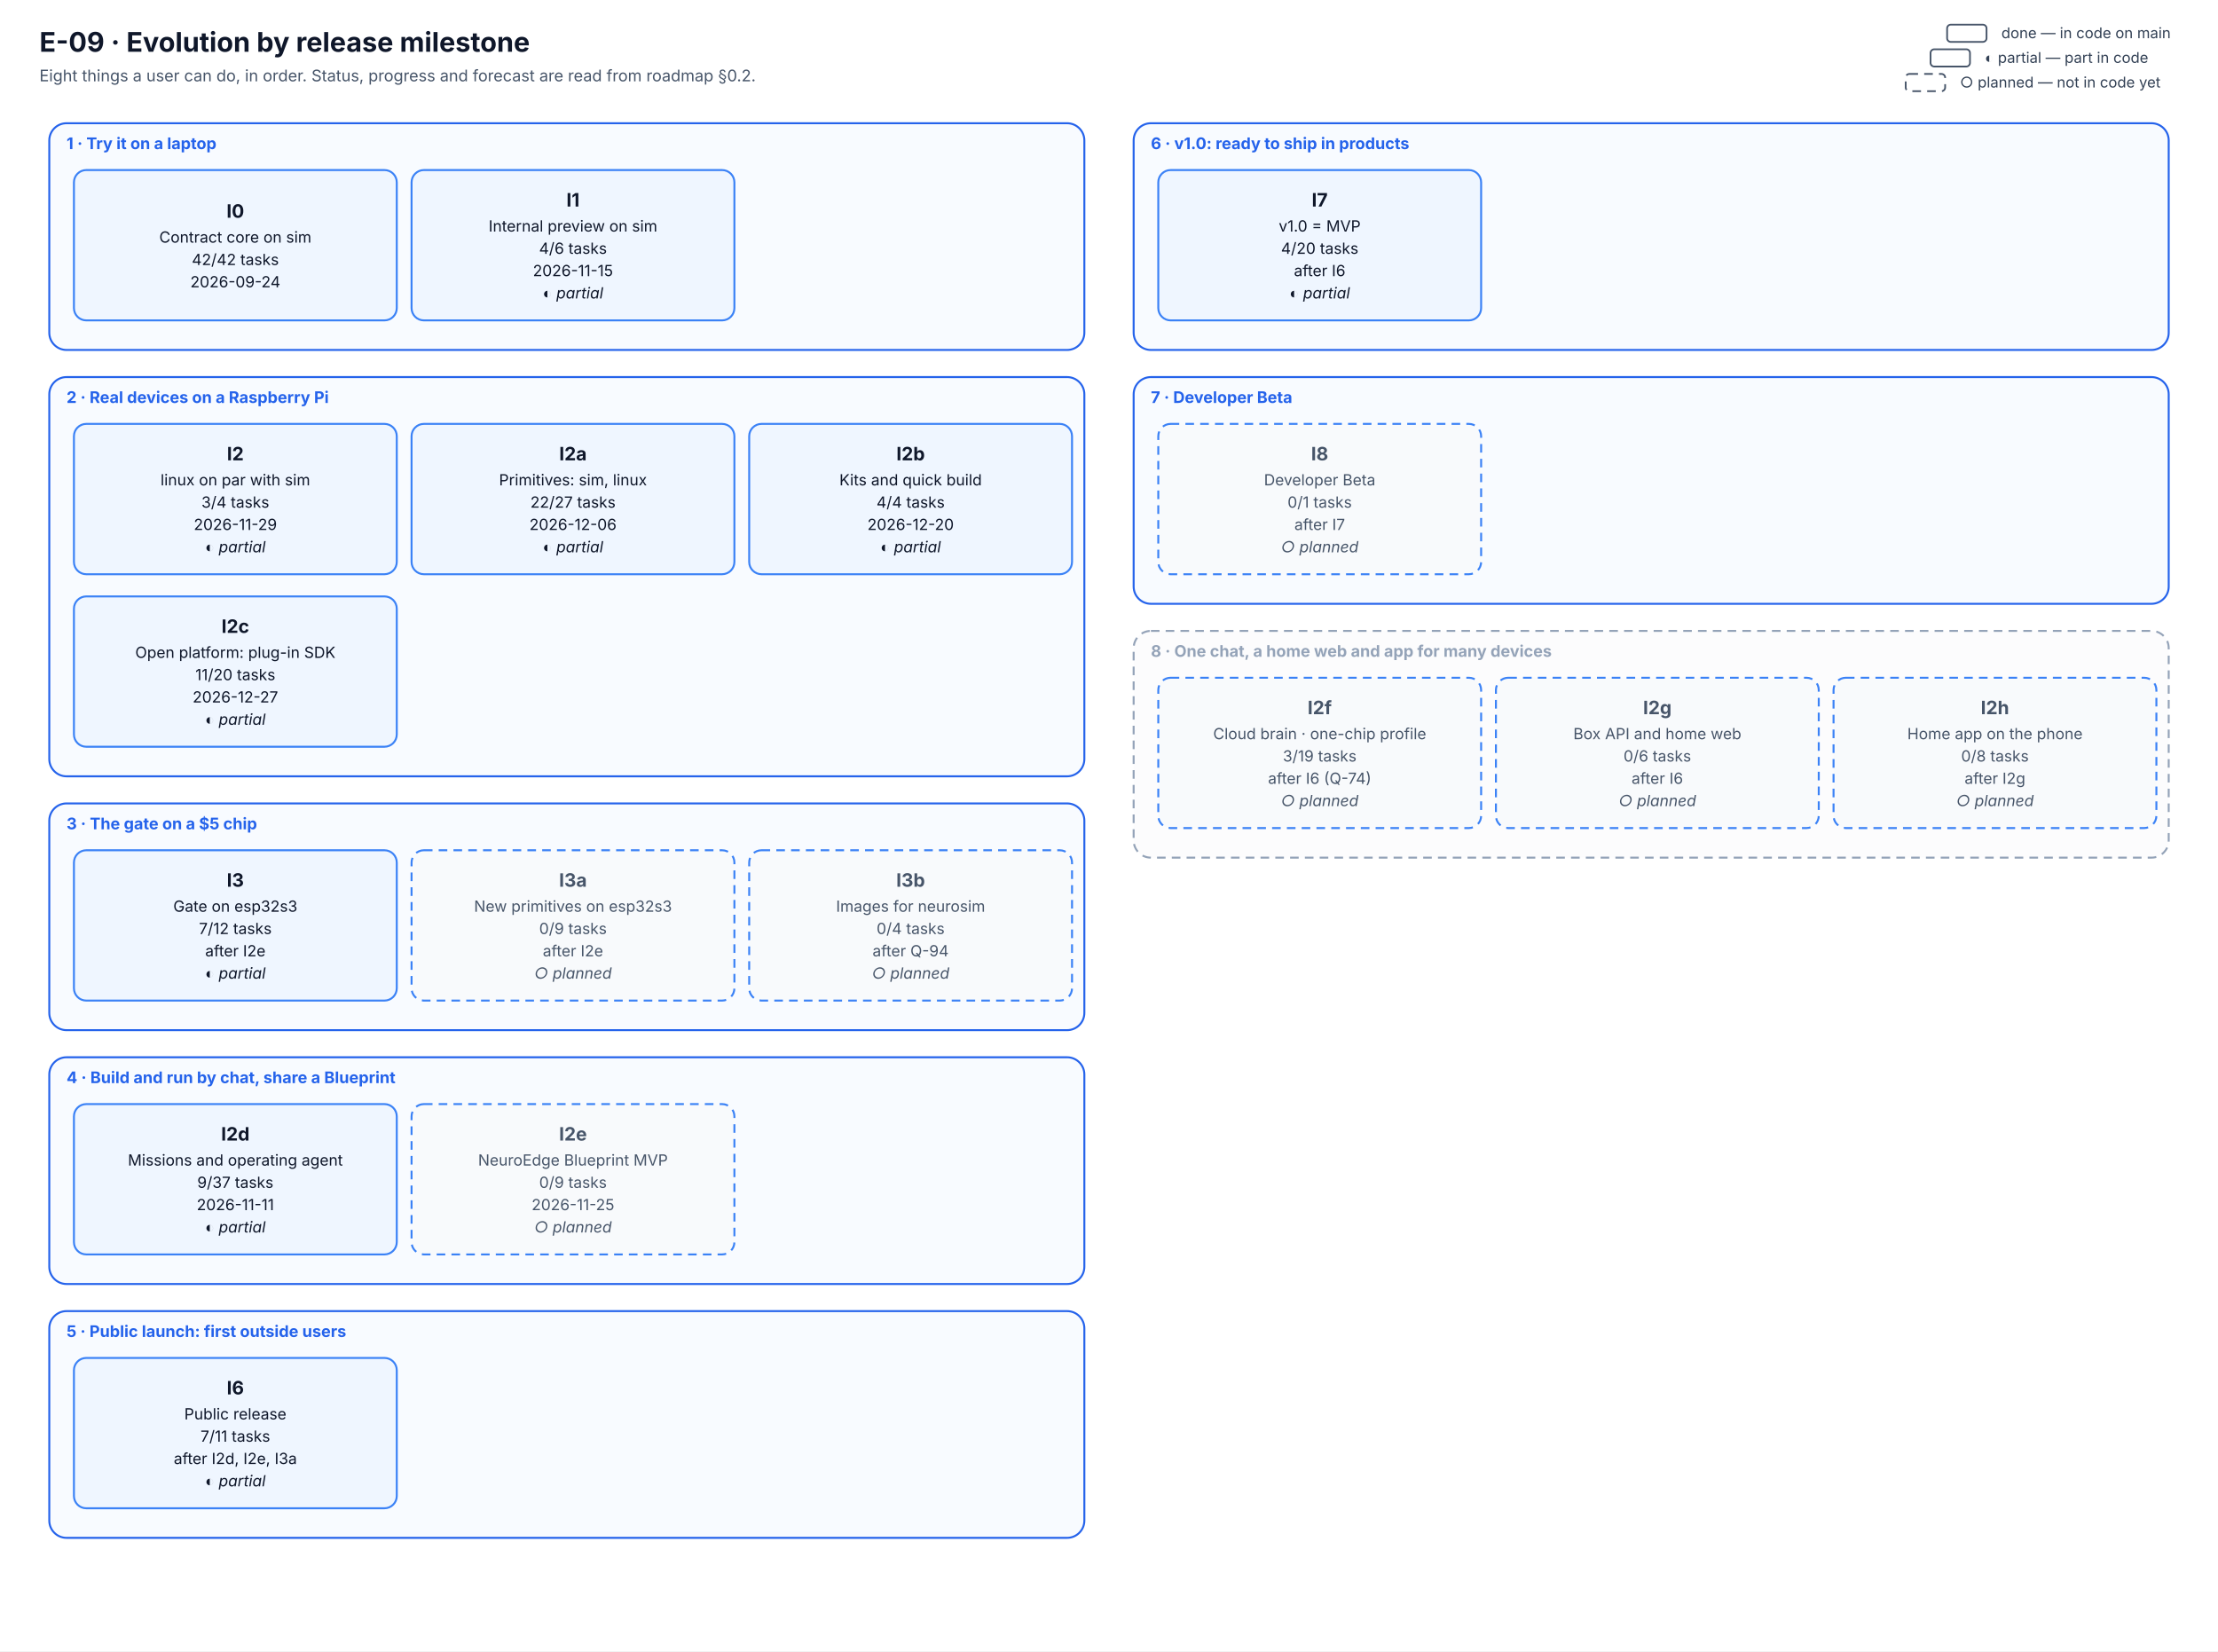
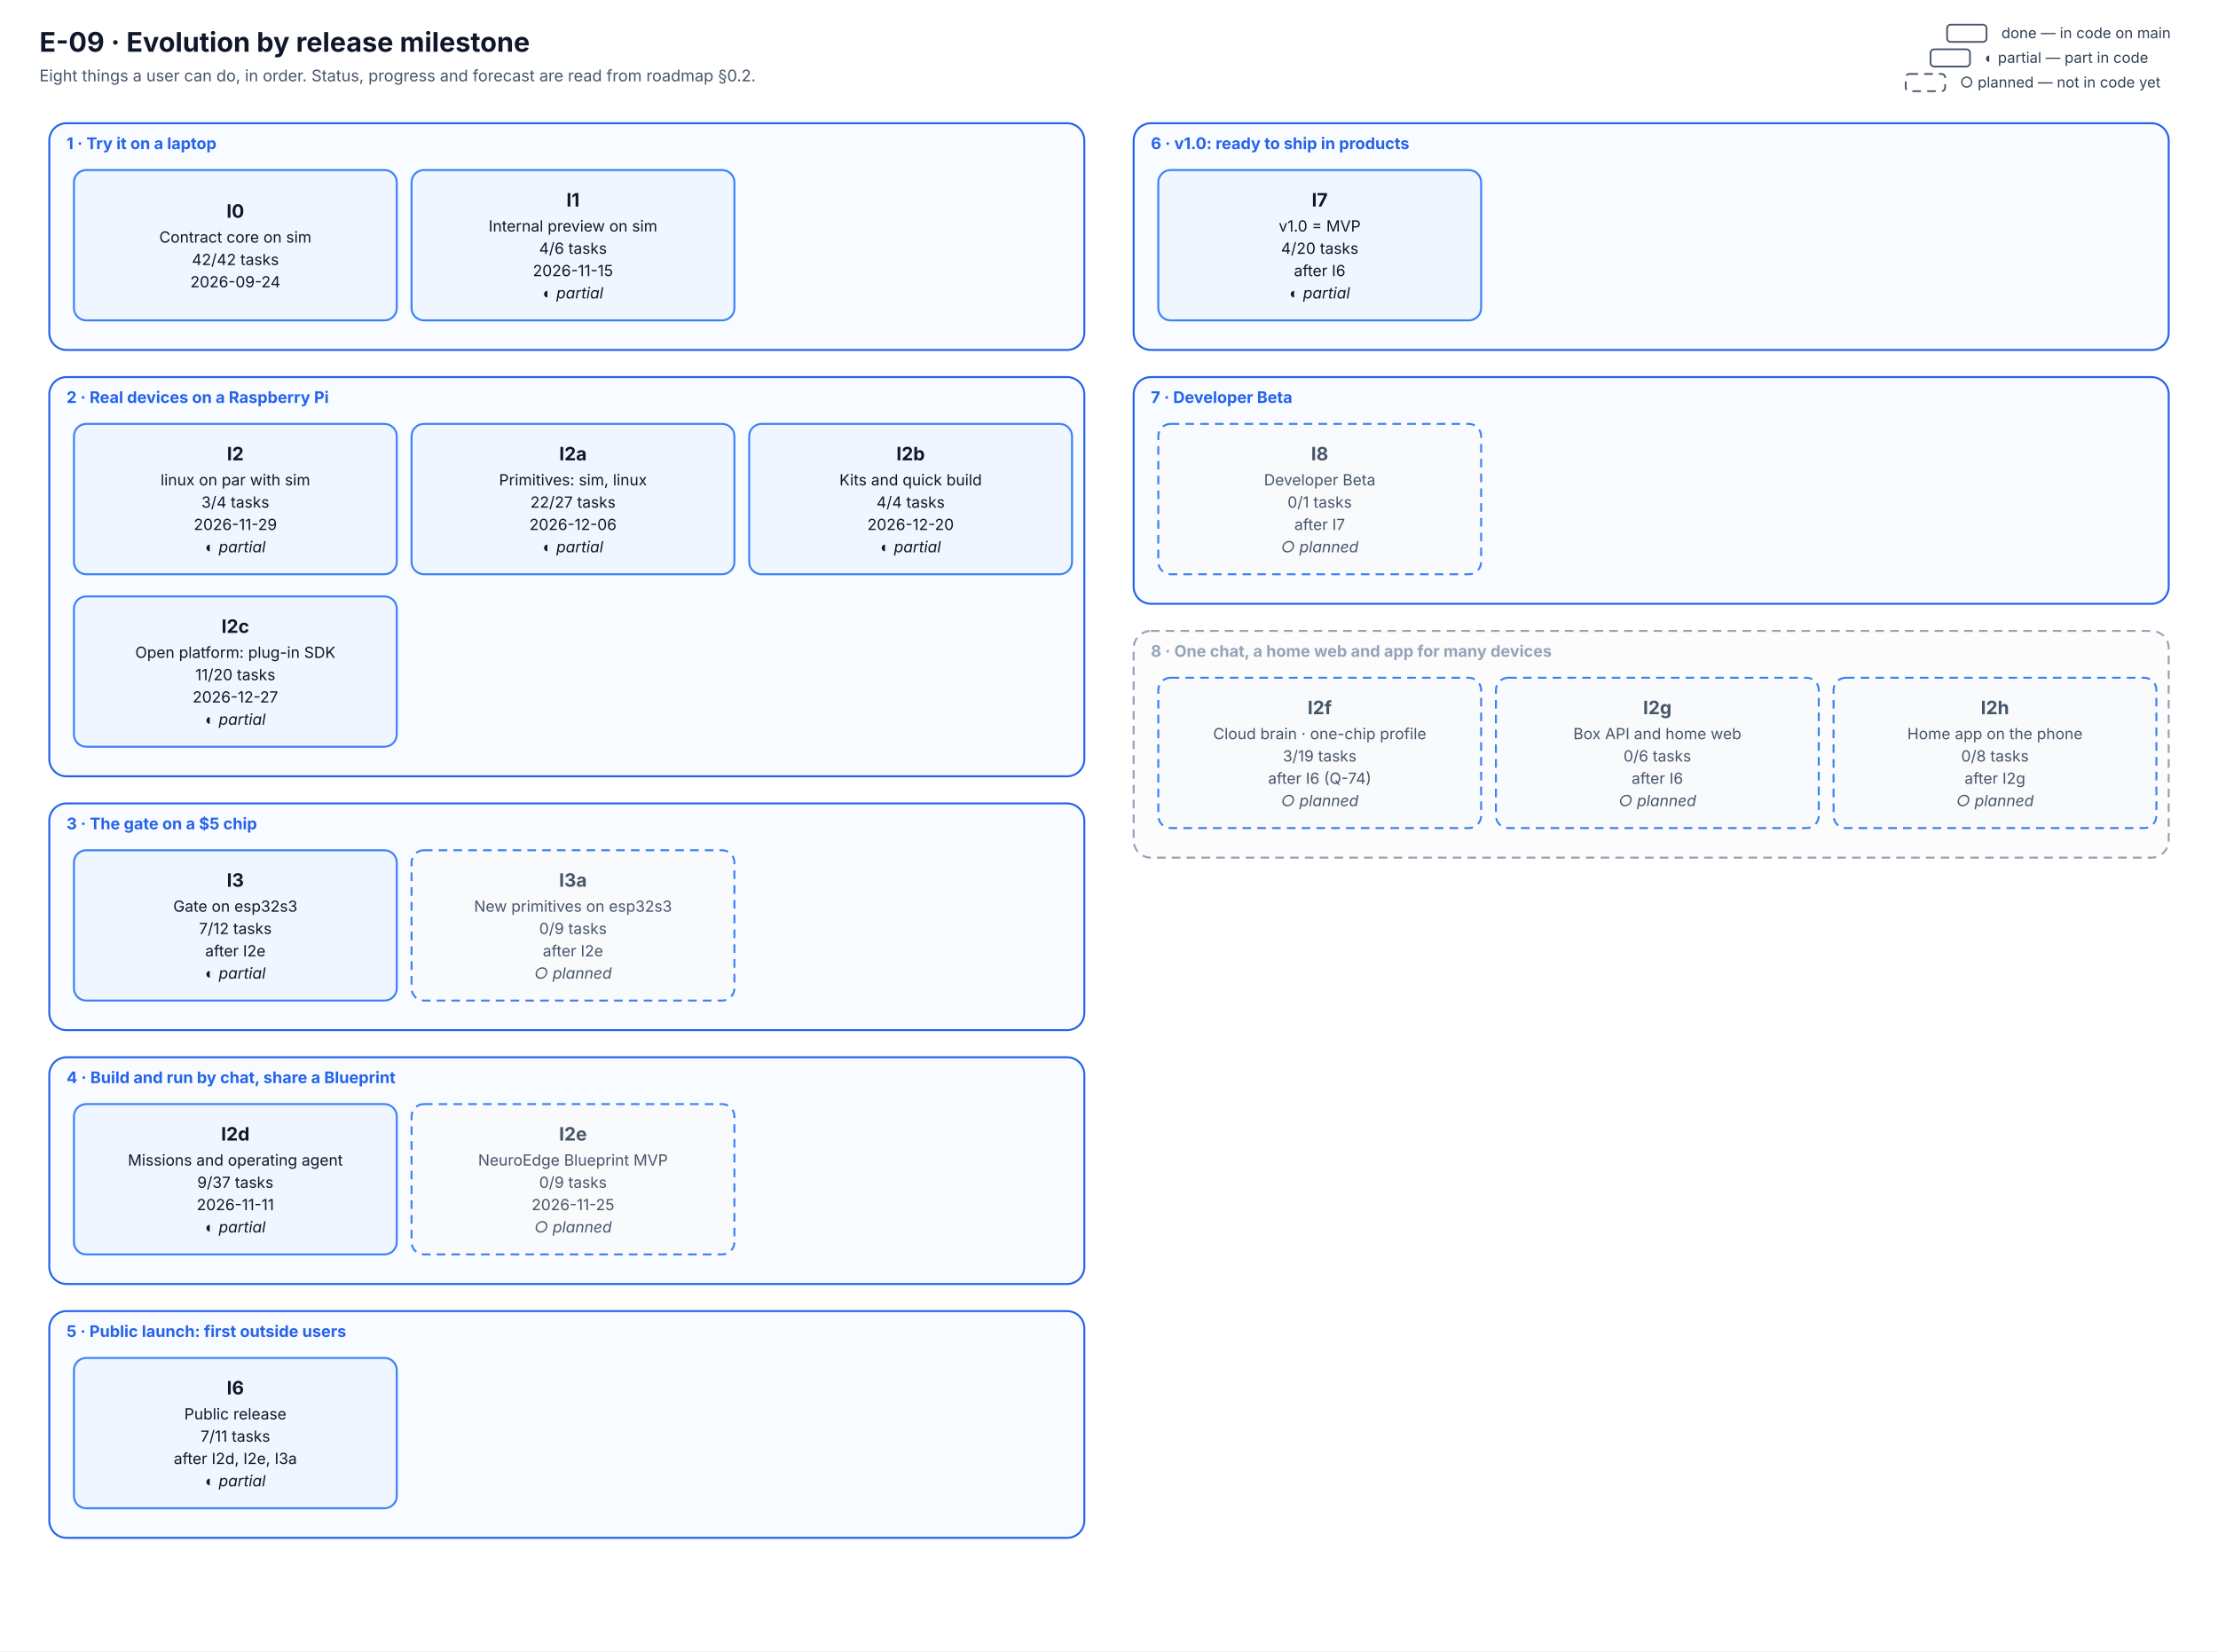
<svg xmlns="http://www.w3.org/2000/svg" viewBox="0 0 1800 1340" width="1800" height="1340" font-family="Inter, 'Segoe UI', system-ui, -apple-system, Roboto, Helvetica, Arial, sans-serif" role="img" aria-labelledby="E-09-evolution-title E-09-evolution-desc">
  <defs>
    <marker id="arr" viewBox="0 0 10 10" refX="9" refY="5" markerWidth="7" markerHeight="7" orient="auto-start-reverse">
      <path d="M0,0 L10,5 L0,10 z" fill="#334155" />
    </marker>
  </defs>
  <rect width="1800" height="1340" fill="#ffffff" />
  <text x="32.0" y="42.0" font-size="22" fill="#0f172a" text-anchor="start" font-weight="700">E-09 · Evolution by release milestone</text>
  <text x="32.0" y="66.0" font-size="13" fill="#475569" text-anchor="start">Eight things a user can do, in order. Status, progress and forecast are read from roadmap §0.2.</text>
  <rect x="40" y="100" width="840" height="184" rx="14" fill="#f8fbff" stroke="#2563eb" stroke-width="1.6" />
  <text x="54.0" y="121.0" font-size="13" fill="#2563eb" text-anchor="start" font-weight="700">1 · Try it on a laptop</text>
  <rect x="40" y="306" width="840" height="324" rx="14" fill="#f8fbff" stroke="#2563eb" stroke-width="1.6" />
  <text x="54.0" y="327.0" font-size="13" fill="#2563eb" text-anchor="start" font-weight="700">2 · Real devices on a Raspberry Pi</text>
  <rect x="40" y="652" width="840" height="184" rx="14" fill="#f8fbff" stroke="#2563eb" stroke-width="1.6" />
  <text x="54.0" y="673.0" font-size="13" fill="#2563eb" text-anchor="start" font-weight="700">3 · The gate on a $5 chip</text>
  <rect x="40" y="858" width="840" height="184" rx="14" fill="#f8fbff" stroke="#2563eb" stroke-width="1.6" />
  <text x="54.0" y="879.0" font-size="13" fill="#2563eb" text-anchor="start" font-weight="700">4 · Build and run by chat, share a Blueprint</text>
  <rect x="40" y="1064" width="840" height="184" rx="14" fill="#f8fbff" stroke="#2563eb" stroke-width="1.6" />
  <text x="54.0" y="1085.0" font-size="13" fill="#2563eb" text-anchor="start" font-weight="700">5 · Public launch: first outside users</text>
  <rect x="920" y="100" width="840" height="184" rx="14" fill="#f8fbff" stroke="#2563eb" stroke-width="1.6" />
  <text x="934.0" y="121.0" font-size="13" fill="#2563eb" text-anchor="start" font-weight="700">6 · v1.0: ready to ship in products</text>
  <rect x="920" y="306" width="840" height="184" rx="14" fill="#f8fbff" stroke="#2563eb" stroke-width="1.6" />
  <text x="934.0" y="327.0" font-size="13" fill="#2563eb" text-anchor="start" font-weight="700">7 · Developer Beta</text>
  <rect x="920" y="512" width="840" height="184" rx="14" fill="#fcfcfd" stroke="#94a3b8" stroke-width="1.6" stroke-dasharray="7 5" />
  <text x="934.0" y="533.0" font-size="13" fill="#94a3b8" text-anchor="start" font-weight="700">8 · One chat, a home web and app for many devices</text>
  <rect x="60" y="138" width="262" height="122" rx="10" fill="#eff6ff" stroke="#3b82f6" stroke-width="1.6" />
  <text x="191.0" y="176.7" font-size="15" fill="#0f172a" text-anchor="middle" font-weight="700">I0</text>
  <text x="191.0" y="196.9" font-size="12.5" fill="#0f172a" text-anchor="middle">Contract core on sim</text>
  <text x="191.0" y="215.1" font-size="12.5" fill="#0f172a" text-anchor="middle">42/42 tasks</text>
  <text x="191.0" y="233.2" font-size="12.5" fill="#0f172a" text-anchor="middle">2026-09-24</text>
  <rect x="334" y="138" width="262" height="122" rx="10" fill="#eff6ff" stroke="#3b82f6" stroke-width="1.6" />
  <text x="465.0" y="167.6" font-size="15" fill="#0f172a" text-anchor="middle" font-weight="700">I1</text>
  <text x="465.0" y="187.9" font-size="12.5" fill="#0f172a" text-anchor="middle">Internal preview on sim</text>
  <text x="465.0" y="206.0" font-size="12.5" fill="#0f172a" text-anchor="middle">4/6 tasks</text>
  <text x="465.0" y="224.1" font-size="12.5" fill="#0f172a" text-anchor="middle">2026-11-15</text>
  <text x="465.0" y="242.2" font-size="12.5" fill="#0f172a" text-anchor="middle" font-style="italic">◐ partial</text>
  <rect x="60" y="344" width="262" height="122" rx="10" fill="#eff6ff" stroke="#3b82f6" stroke-width="1.6" />
  <text x="191.0" y="373.6" font-size="15" fill="#0f172a" text-anchor="middle" font-weight="700">I2</text>
  <text x="191.0" y="393.9" font-size="12.5" fill="#0f172a" text-anchor="middle">linux on par with sim</text>
  <text x="191.0" y="412.0" font-size="12.5" fill="#0f172a" text-anchor="middle">3/4 tasks</text>
  <text x="191.0" y="430.1" font-size="12.5" fill="#0f172a" text-anchor="middle">2026-11-29</text>
  <text x="191.0" y="448.2" font-size="12.5" fill="#0f172a" text-anchor="middle" font-style="italic">◐ partial</text>
  <rect x="334" y="344" width="262" height="122" rx="10" fill="#eff6ff" stroke="#3b82f6" stroke-width="1.6" />
  <text x="465.0" y="373.6" font-size="15" fill="#0f172a" text-anchor="middle" font-weight="700">I2a</text>
  <text x="465.0" y="393.9" font-size="12.5" fill="#0f172a" text-anchor="middle">Primitives: sim, linux</text>
  <text x="465.0" y="412.0" font-size="12.5" fill="#0f172a" text-anchor="middle">22/27 tasks</text>
  <text x="465.0" y="430.1" font-size="12.5" fill="#0f172a" text-anchor="middle">2026-12-06</text>
  <text x="465.0" y="448.2" font-size="12.5" fill="#0f172a" text-anchor="middle" font-style="italic">◐ partial</text>
  <rect x="608" y="344" width="262" height="122" rx="10" fill="#eff6ff" stroke="#3b82f6" stroke-width="1.6" />
  <text x="739.0" y="373.6" font-size="15" fill="#0f172a" text-anchor="middle" font-weight="700">I2b</text>
  <text x="739.0" y="393.9" font-size="12.5" fill="#0f172a" text-anchor="middle">Kits and quick build</text>
  <text x="739.0" y="412.0" font-size="12.5" fill="#0f172a" text-anchor="middle">4/4 tasks</text>
  <text x="739.0" y="430.1" font-size="12.5" fill="#0f172a" text-anchor="middle">2026-12-20</text>
  <text x="739.0" y="448.2" font-size="12.5" fill="#0f172a" text-anchor="middle" font-style="italic">◐ partial</text>
  <rect x="60" y="484" width="262" height="122" rx="10" fill="#eff6ff" stroke="#3b82f6" stroke-width="1.6" />
  <text x="191.0" y="513.6" font-size="15" fill="#0f172a" text-anchor="middle" font-weight="700">I2c</text>
  <text x="191.0" y="533.9" font-size="12.5" fill="#0f172a" text-anchor="middle">Open platform: plug-in SDK</text>
  <text x="191.0" y="552.0" font-size="12.5" fill="#0f172a" text-anchor="middle">11/20 tasks</text>
  <text x="191.0" y="570.1" font-size="12.5" fill="#0f172a" text-anchor="middle">2026-12-27</text>
  <text x="191.0" y="588.2" font-size="12.5" fill="#0f172a" text-anchor="middle" font-style="italic">◐ partial</text>
  <rect x="60" y="690" width="262" height="122" rx="10" fill="#eff6ff" stroke="#3b82f6" stroke-width="1.6" />
  <text x="191.0" y="719.6" font-size="15" fill="#0f172a" text-anchor="middle" font-weight="700">I3</text>
  <text x="191.0" y="739.9" font-size="12.5" fill="#0f172a" text-anchor="middle">Gate on esp32s3</text>
  <text x="191.0" y="758.0" font-size="12.5" fill="#0f172a" text-anchor="middle">7/12 tasks</text>
  <text x="191.0" y="776.1" font-size="12.5" fill="#0f172a" text-anchor="middle">after I2e</text>
  <text x="191.0" y="794.2" font-size="12.5" fill="#0f172a" text-anchor="middle" font-style="italic">◐ partial</text>
  <rect x="334" y="690" width="262" height="122" rx="10" fill="#f8fafc" stroke="#3b82f6" stroke-width="1.6" stroke-dasharray="7 5" />
  <text x="465.0" y="719.6" font-size="15" fill="#475569" text-anchor="middle" font-weight="700">I3a</text>
  <text x="465.0" y="739.9" font-size="12.5" fill="#475569" text-anchor="middle">New primitives on esp32s3</text>
  <text x="465.0" y="758.0" font-size="12.5" fill="#475569" text-anchor="middle">0/9 tasks</text>
  <text x="465.0" y="776.1" font-size="12.5" fill="#475569" text-anchor="middle">after I2e</text>
  <text x="465.0" y="794.2" font-size="12.5" fill="#475569" text-anchor="middle" font-style="italic">○ planned</text>
-   <rect x="608" y="690" width="262" height="122" rx="10" fill="#f8fafc" stroke="#3b82f6" stroke-width="1.6" stroke-dasharray="7 5" />
-   <text x="739.0" y="719.6" font-size="15" fill="#475569" text-anchor="middle" font-weight="700">I3b</text>
-   <text x="739.0" y="739.9" font-size="12.5" fill="#475569" text-anchor="middle">Images for neurosim</text>
-   <text x="739.0" y="758.0" font-size="12.5" fill="#475569" text-anchor="middle">0/4 tasks</text>
-   <text x="739.0" y="776.1" font-size="12.5" fill="#475569" text-anchor="middle">after Q-94</text>
-   <text x="739.0" y="794.2" font-size="12.5" fill="#475569" text-anchor="middle" font-style="italic">○ planned</text>
  <rect x="60" y="896" width="262" height="122" rx="10" fill="#eff6ff" stroke="#3b82f6" stroke-width="1.6" />
  <text x="191.0" y="925.6" font-size="15" fill="#0f172a" text-anchor="middle" font-weight="700">I2d</text>
  <text x="191.0" y="945.9" font-size="12.5" fill="#0f172a" text-anchor="middle">Missions and operating agent</text>
  <text x="191.0" y="964.0" font-size="12.5" fill="#0f172a" text-anchor="middle">9/37 tasks</text>
  <text x="191.0" y="982.1" font-size="12.5" fill="#0f172a" text-anchor="middle">2026-11-11</text>
  <text x="191.0" y="1000.2" font-size="12.5" fill="#0f172a" text-anchor="middle" font-style="italic">◐ partial</text>
  <rect x="334" y="896" width="262" height="122" rx="10" fill="#f8fafc" stroke="#3b82f6" stroke-width="1.6" stroke-dasharray="7 5" />
  <text x="465.0" y="925.6" font-size="15" fill="#475569" text-anchor="middle" font-weight="700">I2e</text>
  <text x="465.0" y="945.9" font-size="12.5" fill="#475569" text-anchor="middle">NeuroEdge Blueprint MVP</text>
  <text x="465.0" y="964.0" font-size="12.5" fill="#475569" text-anchor="middle">0/9 tasks</text>
  <text x="465.0" y="982.1" font-size="12.5" fill="#475569" text-anchor="middle">2026-11-25</text>
  <text x="465.0" y="1000.2" font-size="12.5" fill="#475569" text-anchor="middle" font-style="italic">○ planned</text>
  <rect x="60" y="1102" width="262" height="122" rx="10" fill="#eff6ff" stroke="#3b82f6" stroke-width="1.6" />
  <text x="191.0" y="1131.6" font-size="15" fill="#0f172a" text-anchor="middle" font-weight="700">I6</text>
  <text x="191.0" y="1151.9" font-size="12.5" fill="#0f172a" text-anchor="middle">Public release</text>
  <text x="191.0" y="1170.0" font-size="12.5" fill="#0f172a" text-anchor="middle">7/11 tasks</text>
  <text x="191.0" y="1188.1" font-size="12.5" fill="#0f172a" text-anchor="middle">after I2d, I2e, I3a</text>
  <text x="191.0" y="1206.2" font-size="12.5" fill="#0f172a" text-anchor="middle" font-style="italic">◐ partial</text>
  <rect x="940" y="138" width="262" height="122" rx="10" fill="#eff6ff" stroke="#3b82f6" stroke-width="1.6" />
  <text x="1071.0" y="167.6" font-size="15" fill="#0f172a" text-anchor="middle" font-weight="700">I7</text>
  <text x="1071.0" y="187.9" font-size="12.5" fill="#0f172a" text-anchor="middle">v1.0 = MVP</text>
  <text x="1071.0" y="206.0" font-size="12.5" fill="#0f172a" text-anchor="middle">4/20 tasks</text>
  <text x="1071.0" y="224.1" font-size="12.5" fill="#0f172a" text-anchor="middle">after I6</text>
  <text x="1071.0" y="242.2" font-size="12.5" fill="#0f172a" text-anchor="middle" font-style="italic">◐ partial</text>
  <rect x="940" y="344" width="262" height="122" rx="10" fill="#f8fafc" stroke="#3b82f6" stroke-width="1.6" stroke-dasharray="7 5" />
  <text x="1071.0" y="373.6" font-size="15" fill="#475569" text-anchor="middle" font-weight="700">I8</text>
  <text x="1071.0" y="393.9" font-size="12.5" fill="#475569" text-anchor="middle">Developer Beta</text>
  <text x="1071.0" y="412.0" font-size="12.5" fill="#475569" text-anchor="middle">0/1 tasks</text>
  <text x="1071.0" y="430.1" font-size="12.5" fill="#475569" text-anchor="middle">after I7</text>
  <text x="1071.0" y="448.2" font-size="12.5" fill="#475569" text-anchor="middle" font-style="italic">○ planned</text>
  <rect x="940" y="550" width="262" height="122" rx="10" fill="#f8fafc" stroke="#3b82f6" stroke-width="1.6" stroke-dasharray="7 5" />
  <text x="1071.0" y="579.6" font-size="15" fill="#475569" text-anchor="middle" font-weight="700">I2f</text>
  <text x="1071.0" y="599.9" font-size="12.5" fill="#475569" text-anchor="middle">Cloud brain · one-chip profile</text>
  <text x="1071.0" y="618.0" font-size="12.5" fill="#475569" text-anchor="middle">3/19 tasks</text>
  <text x="1071.0" y="636.1" font-size="12.5" fill="#475569" text-anchor="middle">after I6 (Q-74)</text>
  <text x="1071.0" y="654.2" font-size="12.5" fill="#475569" text-anchor="middle" font-style="italic">○ planned</text>
  <rect x="1214" y="550" width="262" height="122" rx="10" fill="#f8fafc" stroke="#3b82f6" stroke-width="1.6" stroke-dasharray="7 5" />
  <text x="1345.0" y="579.6" font-size="15" fill="#475569" text-anchor="middle" font-weight="700">I2g</text>
  <text x="1345.0" y="599.9" font-size="12.5" fill="#475569" text-anchor="middle">Box API and home web</text>
  <text x="1345.0" y="618.0" font-size="12.5" fill="#475569" text-anchor="middle">0/6 tasks</text>
  <text x="1345.0" y="636.1" font-size="12.5" fill="#475569" text-anchor="middle">after I6</text>
  <text x="1345.0" y="654.2" font-size="12.5" fill="#475569" text-anchor="middle" font-style="italic">○ planned</text>
  <rect x="1488" y="550" width="262" height="122" rx="10" fill="#f8fafc" stroke="#3b82f6" stroke-width="1.6" stroke-dasharray="7 5" />
  <text x="1619.0" y="579.6" font-size="15" fill="#475569" text-anchor="middle" font-weight="700">I2h</text>
  <text x="1619.0" y="599.9" font-size="12.5" fill="#475569" text-anchor="middle">Home app on the phone</text>
  <text x="1619.0" y="618.0" font-size="12.5" fill="#475569" text-anchor="middle">0/8 tasks</text>
  <text x="1619.0" y="636.1" font-size="12.5" fill="#475569" text-anchor="middle">after I2g</text>
  <text x="1619.0" y="654.2" font-size="12.5" fill="#475569" text-anchor="middle" font-style="italic">○ planned</text>
  <rect x="1546.56" y="60" width="32" height="14" rx="3" fill="#ffffff" stroke="#475569" stroke-width="1.4" stroke-dasharray="7 5" />
  <text x="1590.6" y="71.0" font-size="12" fill="#334155" text-anchor="start">○ planned — not in code yet</text>
  <rect x="1566.72" y="40" width="32" height="14" rx="3" fill="#ffffff" stroke="#475569" stroke-width="1.4" />
  <text x="1610.7" y="51.0" font-size="12" fill="#334155" text-anchor="start">◐ partial — part in code</text>
  <rect x="1580.16" y="20" width="32" height="14" rx="3" fill="#ffffff" stroke="#475569" stroke-width="1.4" />
  <text x="1624.2" y="31.0" font-size="12" fill="#334155" text-anchor="start">done — in code on main</text>
</svg>
